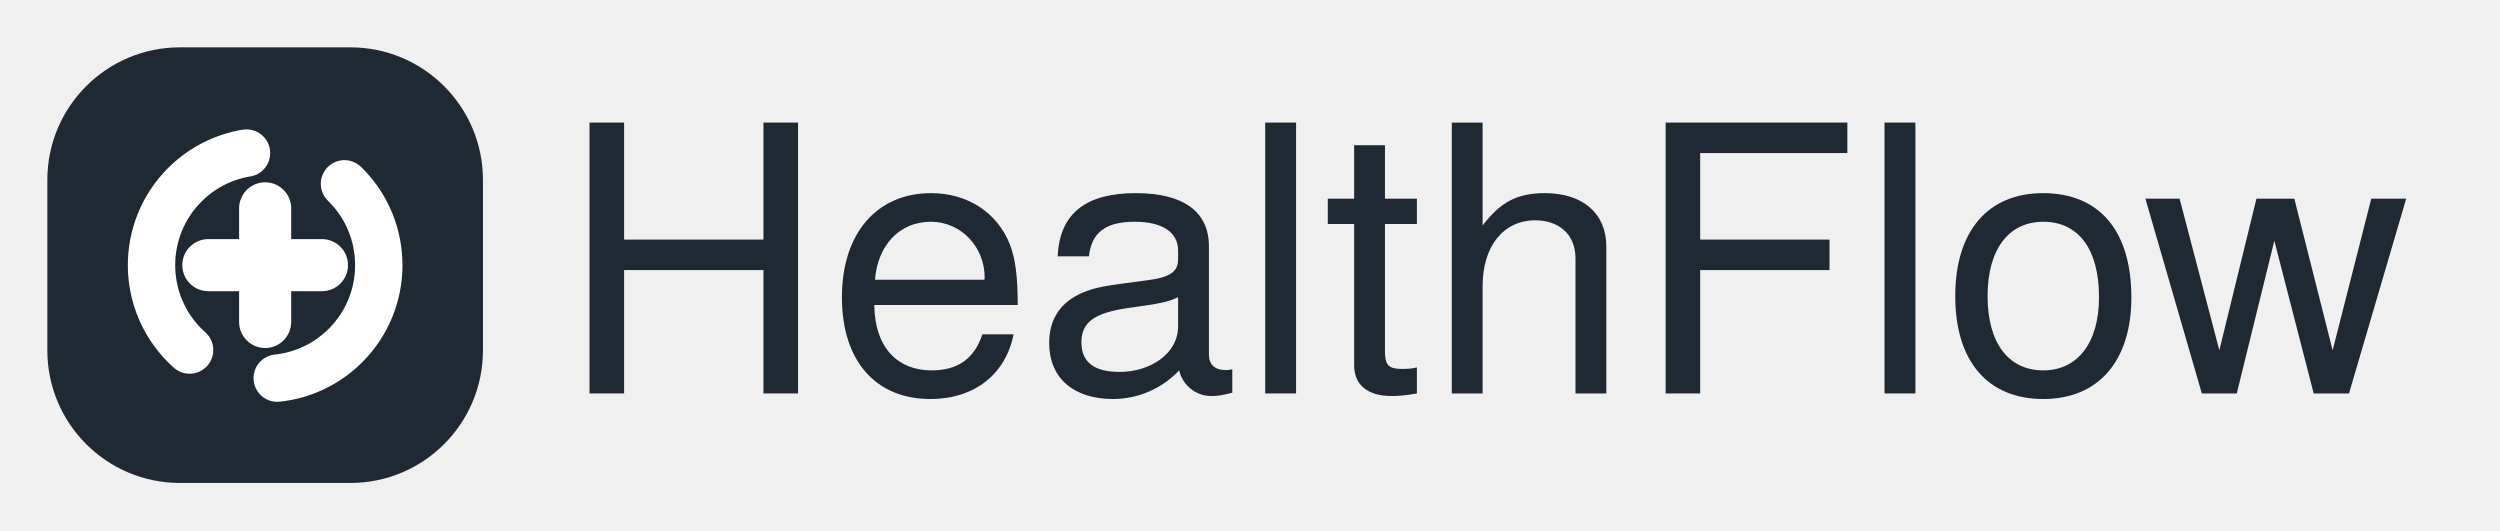
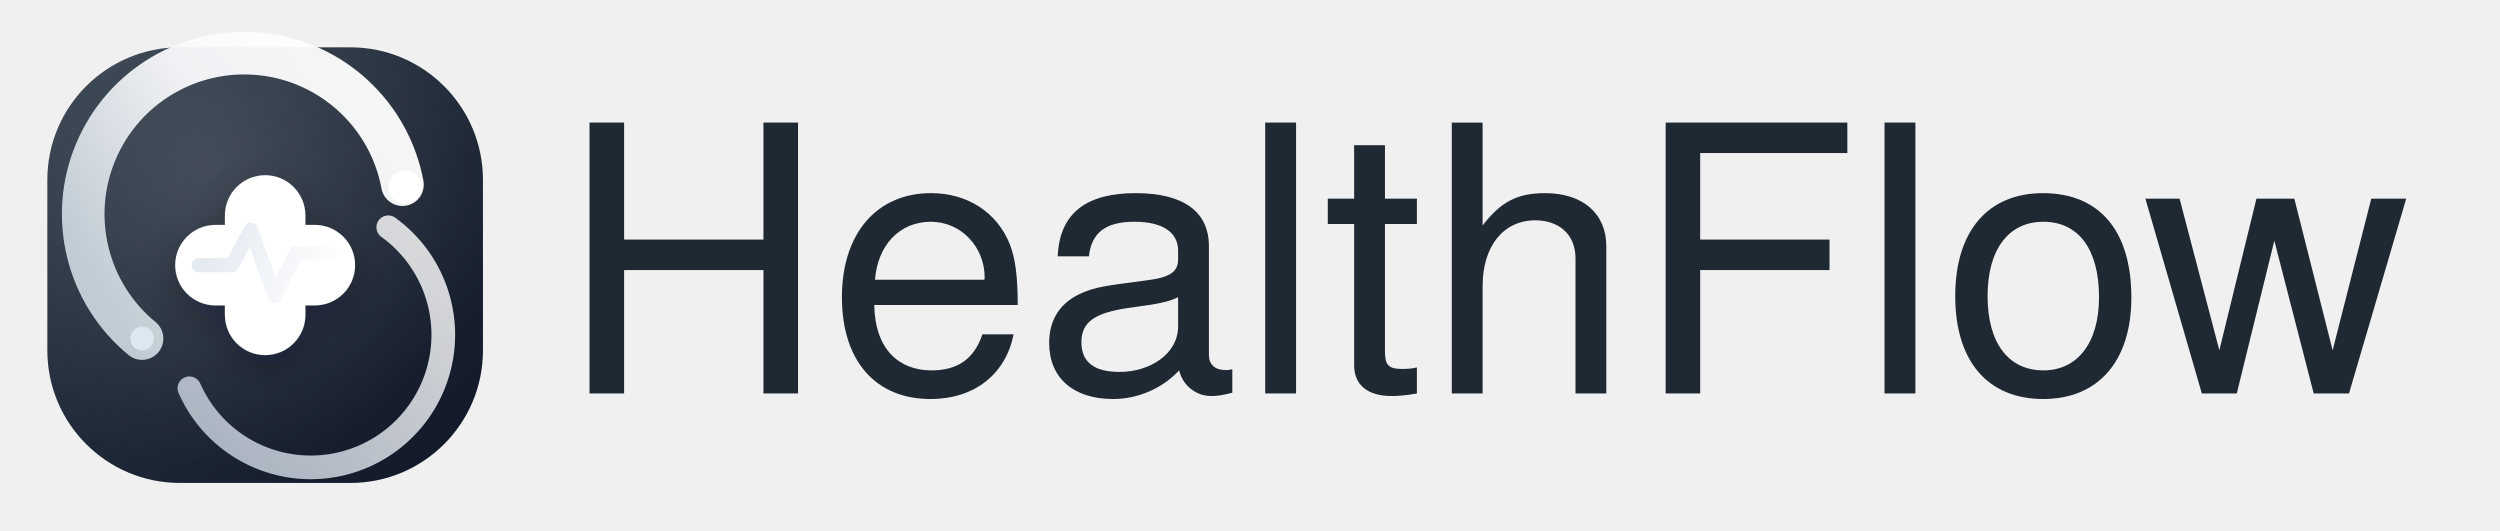
<svg xmlns="http://www.w3.org/2000/svg" viewBox="0 0 1056 224" role="img" aria-labelledby="healthflowMonoLogoTitle healthflowMonoLogoDesc">
-   <rect x="20" y="20" width="184" height="184" rx="56" fill="#1F2933" />
-   <circle cx="112" cy="112" r="48" fill="none" stroke="#FFFFFF" stroke-width="20" stroke-linecap="round" stroke-dasharray="108 40 108 45" transform="rotate(-45 112 112)" />
-   <rect x="101" y="77" width="22" height="70" rx="11" fill="#FFFFFF" />
-   <rect x="77" y="101" width="70" height="22" rx="11" fill="#FFFFFF" />
+   <defs>
+     <linearGradient id="monoBgGrad" x1="28" y1="24" x2="196" y2="200" gradientUnits="userSpaceOnUse">
+       <stop offset="0" stop-color="#2E3A48" />
+       <stop offset="1" stop-color="#111827" />
+     </linearGradient>
+     <radialGradient id="monoBgGlow" cx="0" cy="0" r="1" gradientUnits="userSpaceOnUse" gradientTransform="translate(86 70) rotate(44) scale(126)">
+       <stop offset="0" stop-color="#FFFFFF" stop-opacity=".14" />
+       <stop offset="1" stop-color="#FFFFFF" stop-opacity="0" />
+     </radialGradient>
+     <linearGradient id="monoFlowGradA" x1="56" y1="148" x2="176" y2="76" gradientUnits="userSpaceOnUse">
+       <stop offset="0" stop-color="#C7D2DA" />
+       <stop offset=".55" stop-color="#F8FAFC" />
+       <stop offset="1" stop-color="#FFFFFF" />
+     </linearGradient>
+     <linearGradient id="monoFlowGradB" x1="168" y1="92" x2="78" y2="170" gradientUnits="userSpaceOnUse">
+       <stop offset="0" stop-color="#FFFFFF" />
+       <stop offset="1" stop-color="#CBD5E1" />
+     </linearGradient>
+     <linearGradient id="monoPulseGrad" x1="84" y1="100" x2="140" y2="124" gradientUnits="userSpaceOnUse">
+       <stop offset="0" stop-color="#E2E8F0" />
+       <stop offset="1" stop-color="#FFFFFF" />
+     </linearGradient>
+     <filter id="monoSoftShadow" x="-20%" y="-20%" width="140%" height="140%">
+       <feDropShadow dx="0" dy="6" stdDeviation="8" flood-color="#020617" flood-opacity=".28" />
+     </filter>
+   </defs>
+   <rect x="20" y="20" width="184" height="184" rx="56" fill="url(#monoBgGrad)" />
+   <rect x="20" y="20" width="184" height="184" rx="56" fill="url(#monoBgGlow)" />
+   <path d="M60 143 A68 68 0 1 1 170 78" fill="none" stroke="url(#monoFlowGradA)" stroke-width="18" stroke-linecap="round" opacity=".95" />
+   <path d="M164 96 A56 56 0 1 1 80 164" fill="none" stroke="url(#monoFlowGradB)" stroke-width="10" stroke-linecap="round" opacity=".82" />
+   <circle cx="171" cy="79" r="7" fill="#FFFFFF" />
+   <circle cx="60" cy="143" r="5" fill="#DDE7EF" />
+   <g filter="url(#monoSoftShadow)">
+     <rect x="95" y="74" width="34" height="76" rx="17" fill="#FFFFFF" />
+     <rect x="74" y="95" width="76" height="34" rx="17" fill="#FFFFFF" />
+   </g>
+   <path d="M84 112h14l8-15 10 28 9-18h15" fill="none" stroke="url(#monoPulseGrad)" stroke-width="6" stroke-linecap="round" stroke-linejoin="round" />
  <g fill="#1F2933" transform="translate(236 -14) scale(2.18)">
    <path transform="translate(0 82.65625)" d="M 46.375 0 L 46.375 -52.484 L 39.672 -52.484 L 39.672 -29.812 L 12.672 -29.812 L 12.672 -52.484 L 5.969 -52.484 L 5.969 0 L 12.672 0 L 12.672 -23.906 L 39.672 -23.906 L 39.672 0 Z M 46.375 0 " />
    <path transform="translate(52 82.65625)" d="M 36.938 -17.141 C 36.938 -22.609 36.5 -26.062 35.422 -28.875 C 32.969 -35.062 27.219 -38.812 20.156 -38.812 C 9.641 -38.812 2.875 -31.031 2.875 -18.641 C 2.875 -6.266 9.438 1.078 20.016 1.078 C 28.656 1.078 34.625 -3.812 36.141 -11.453 L 30.094 -11.453 C 28.438 -6.484 25.062 -4.469 20.234 -4.469 C 13.969 -4.469 9.281 -8.5 9.141 -17.141 Z M 30.531 -22.469 C 30.531 -22.469 30.531 -22.172 30.453 -22.031 L 9.281 -22.031 C 9.797 -28.734 14.047 -33.266 20.094 -33.266 C 25.984 -33.266 30.531 -28.375 30.531 -22.469 Z M 30.531 -22.469 " />
    <path transform="translate(92 82.65625)" d="M 38.516 -0.141 L 38.516 -4.688 C 37.875 -4.531 37.578 -4.531 37.219 -4.531 C 35.141 -4.531 33.984 -5.609 33.984 -7.484 L 33.984 -28.516 C 33.984 -35.203 29.094 -38.812 19.797 -38.812 C 10.656 -38.812 5.047 -35.281 4.688 -26.562 L 10.734 -26.562 C 11.234 -31.172 13.969 -33.266 19.578 -33.266 C 24.984 -33.266 28.016 -31.25 28.016 -27.641 L 28.016 -26.062 C 28.016 -23.547 26.5 -22.469 21.75 -21.891 C 13.25 -20.812 11.953 -20.516 9.641 -19.578 C 5.25 -17.781 3.031 -14.406 3.031 -9.797 C 3.031 -2.953 7.781 1.078 15.406 1.078 C 20.234 1.078 24.906 -0.938 28.219 -4.469 C 28.875 -1.578 31.469 0.5 34.422 0.5 C 35.641 0.5 36.578 0.359 38.516 -0.141 Z M 28.016 -13.031 C 28.016 -7.625 22.531 -4.172 16.703 -4.172 C 12.031 -4.172 9.281 -5.828 9.281 -9.938 C 9.281 -13.891 11.953 -15.625 18.359 -16.562 C 24.703 -17.422 25.984 -17.719 28.016 -18.641 Z M 28.016 -13.031 " />
    <path transform="translate(132 82.65625)" d="M 10.875 0 L 10.875 -52.484 L 4.891 -52.484 L 4.891 0 Z M 10.875 0 " />
    <path transform="translate(148 82.65625)" d="M 18.281 0 L 18.281 -5.047 C 17.5 -4.828 16.562 -4.75 15.406 -4.75 C 12.812 -4.75 12.094 -5.469 12.094 -8.141 L 12.094 -32.828 L 18.281 -32.828 L 18.281 -37.734 L 12.094 -37.734 L 12.094 -48.094 L 6.125 -48.094 L 6.125 -37.734 L 1.016 -37.734 L 1.016 -32.828 L 6.125 -32.828 L 6.125 -5.469 C 6.125 -1.656 8.719 0.5 13.391 0.5 C 14.828 0.5 16.266 0.359 18.281 0 Z M 18.281 0 " />
    <path transform="translate(168 82.65625)" d="M 34.984 0 L 34.984 -28.516 C 34.984 -34.844 30.453 -38.812 23.109 -38.812 C 17.781 -38.812 14.547 -37.156 11.016 -32.547 L 11.016 -52.484 L 5.047 -52.484 L 5.047 0 L 11.016 0 L 11.016 -20.812 C 11.016 -28.516 15.047 -33.547 21.234 -33.547 C 25.484 -33.547 29.016 -31.109 29.016 -26.141 L 29.016 0 Z M 34.984 0 " />
    <path transform="translate(208 82.65625)" d="M 41.688 -46.578 L 41.688 -52.484 L 6.484 -52.484 L 6.484 0 L 13.172 0 L 13.172 -23.906 L 38.234 -23.906 L 38.234 -29.812 L 13.172 -29.812 L 13.172 -46.578 Z M 41.688 -46.578 " />
    <path transform="translate(252 82.65625)" d="M 10.875 0 L 10.875 -52.484 L 4.891 -52.484 L 4.891 0 Z M 10.875 0 " />
    <path transform="translate(268 82.65625)" d="M 36.719 -18.578 C 36.719 -31.609 30.453 -38.812 19.578 -38.812 C 9 -38.812 2.594 -31.531 2.594 -18.859 C 2.594 -6.188 8.922 1.078 19.656 1.078 C 30.234 1.078 36.719 -6.188 36.719 -18.578 Z M 30.453 -18.641 C 30.453 -9.797 26.281 -4.469 19.656 -4.469 C 12.953 -4.469 8.859 -9.719 8.859 -18.859 C 8.859 -27.938 12.953 -33.266 19.656 -33.266 C 26.422 -33.266 30.453 -28.016 30.453 -18.641 Z M 30.453 -18.641 " />
    <path transform="translate(307 82.65625)" d="M 50.969 -37.734 L 44.203 -37.734 L 36.719 -8.359 L 29.297 -37.734 L 21.953 -37.734 L 14.766 -8.359 L 7.062 -37.734 L 0.438 -37.734 L 11.375 0 L 18.141 0 L 25.422 -29.594 L 33.047 0 L 39.891 0 Z M 50.969 -37.734 " />
  </g>
</svg>
